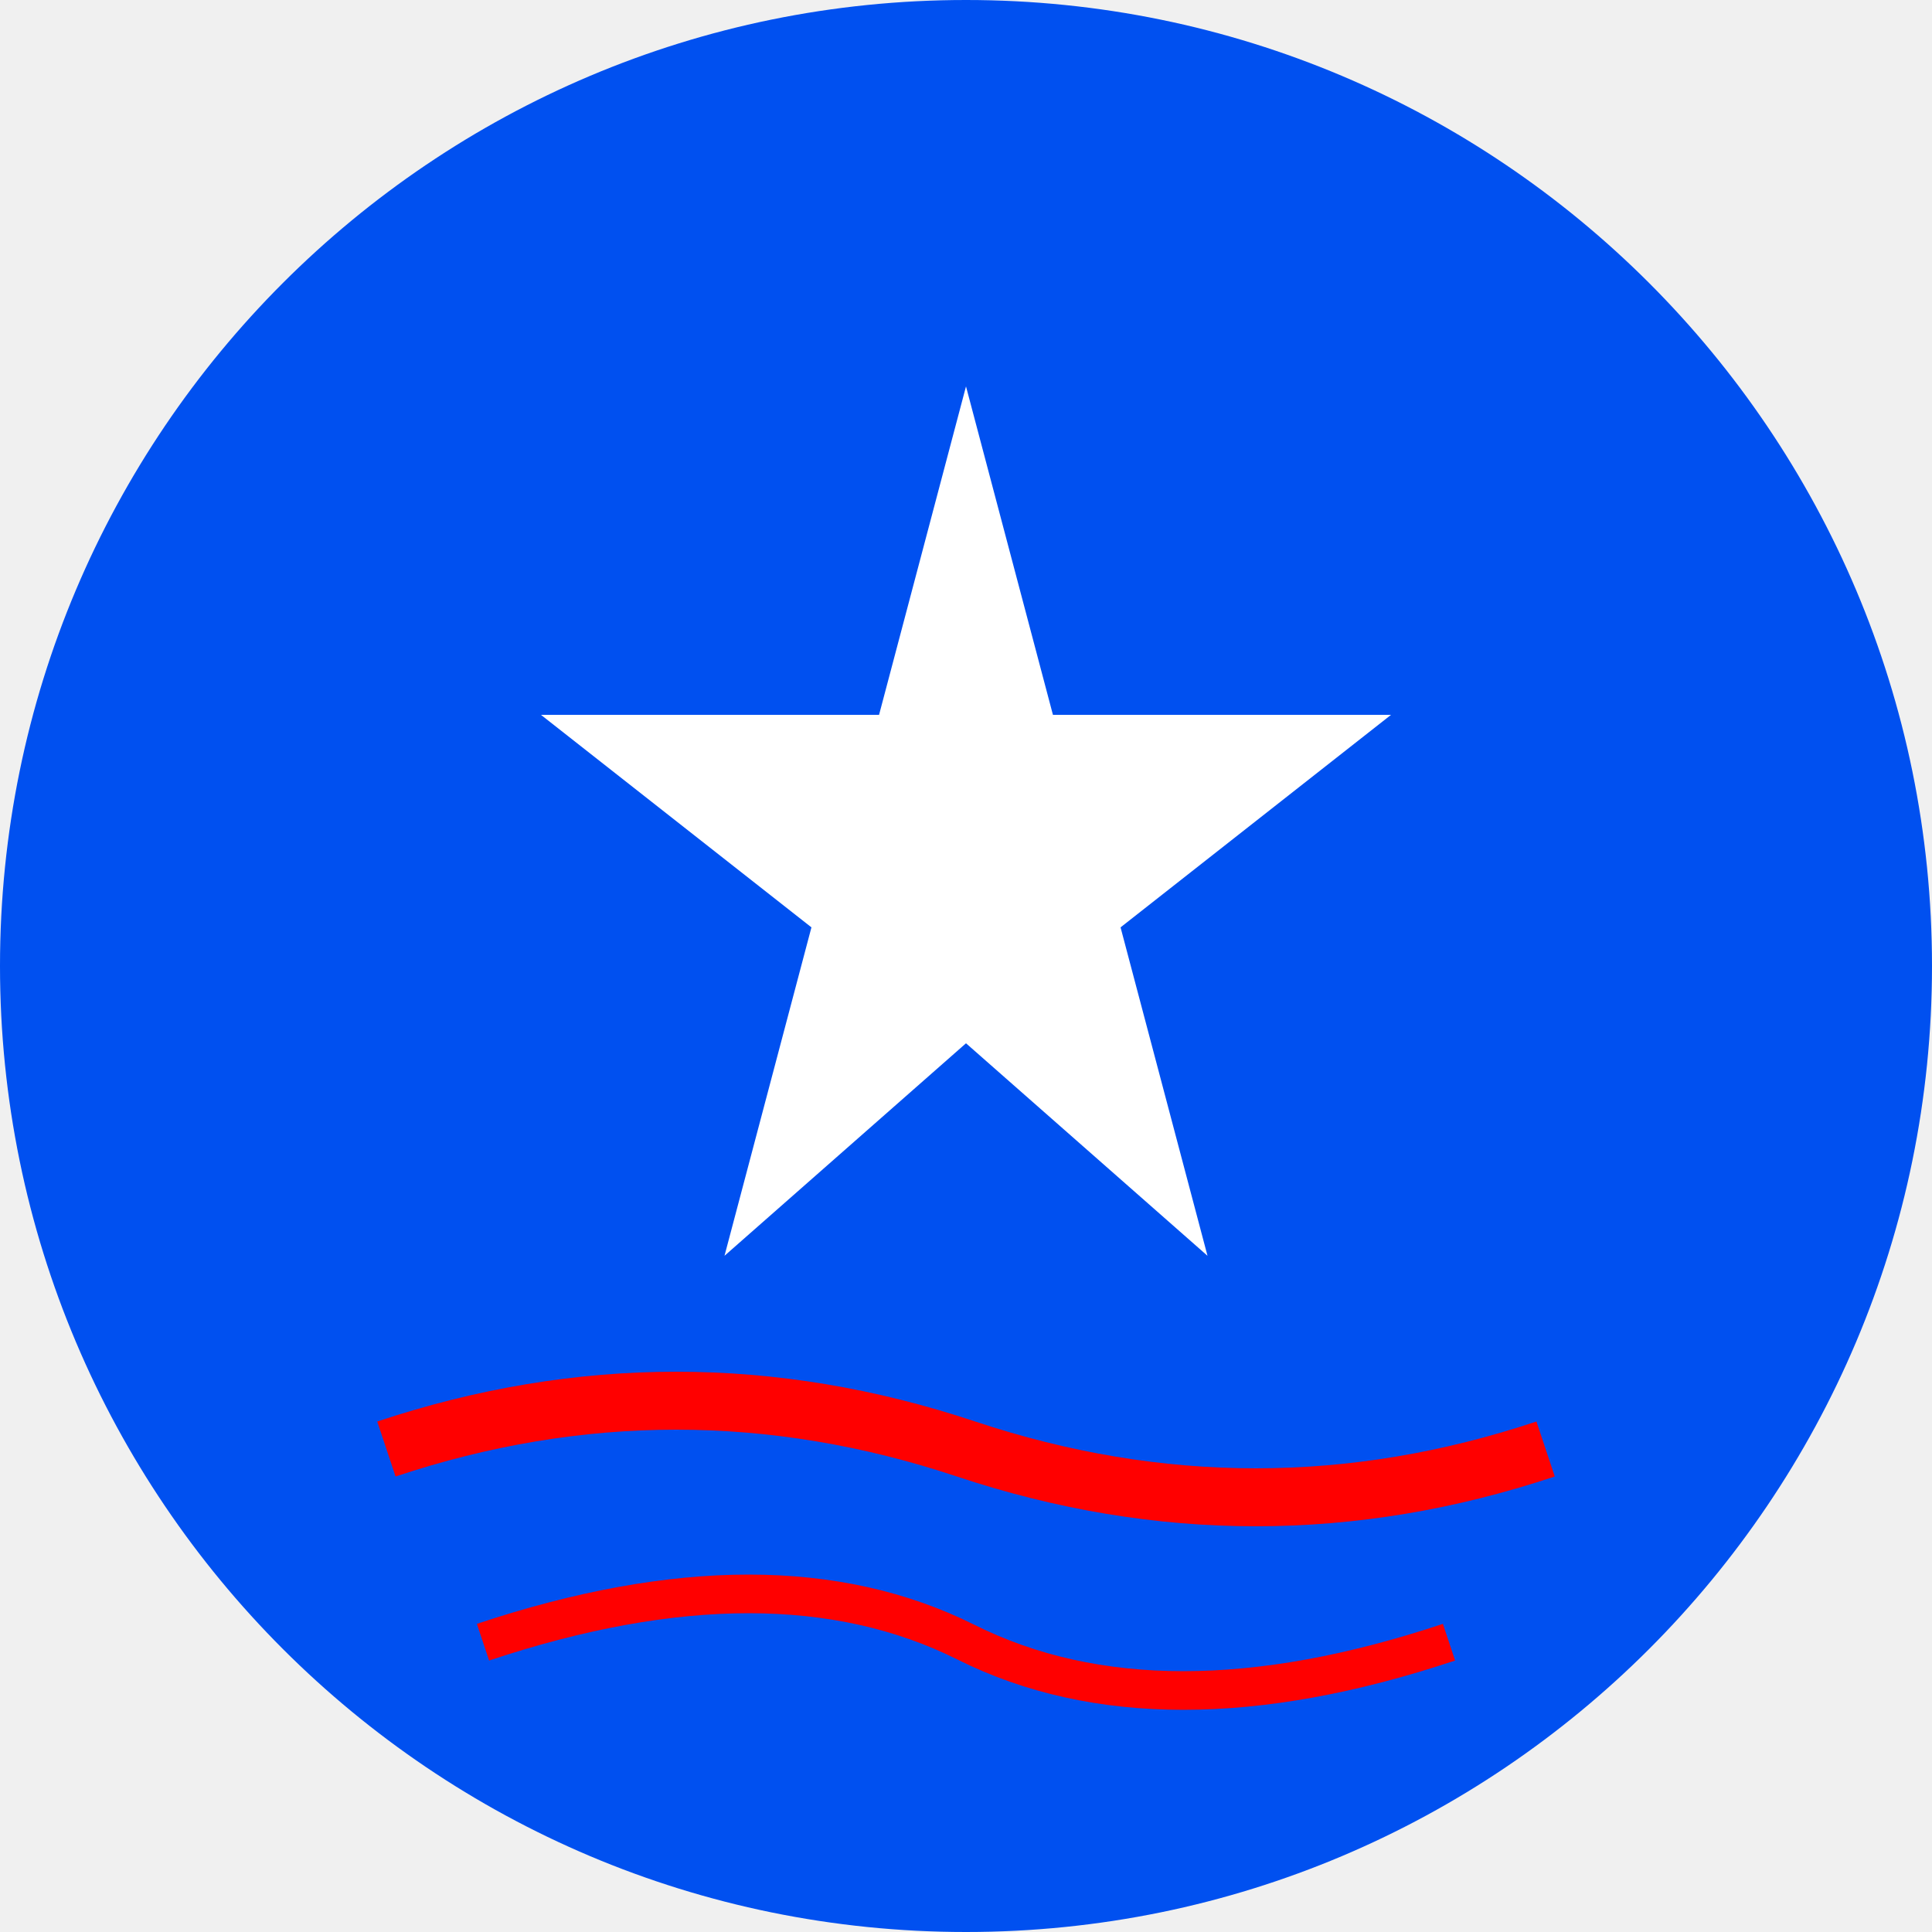
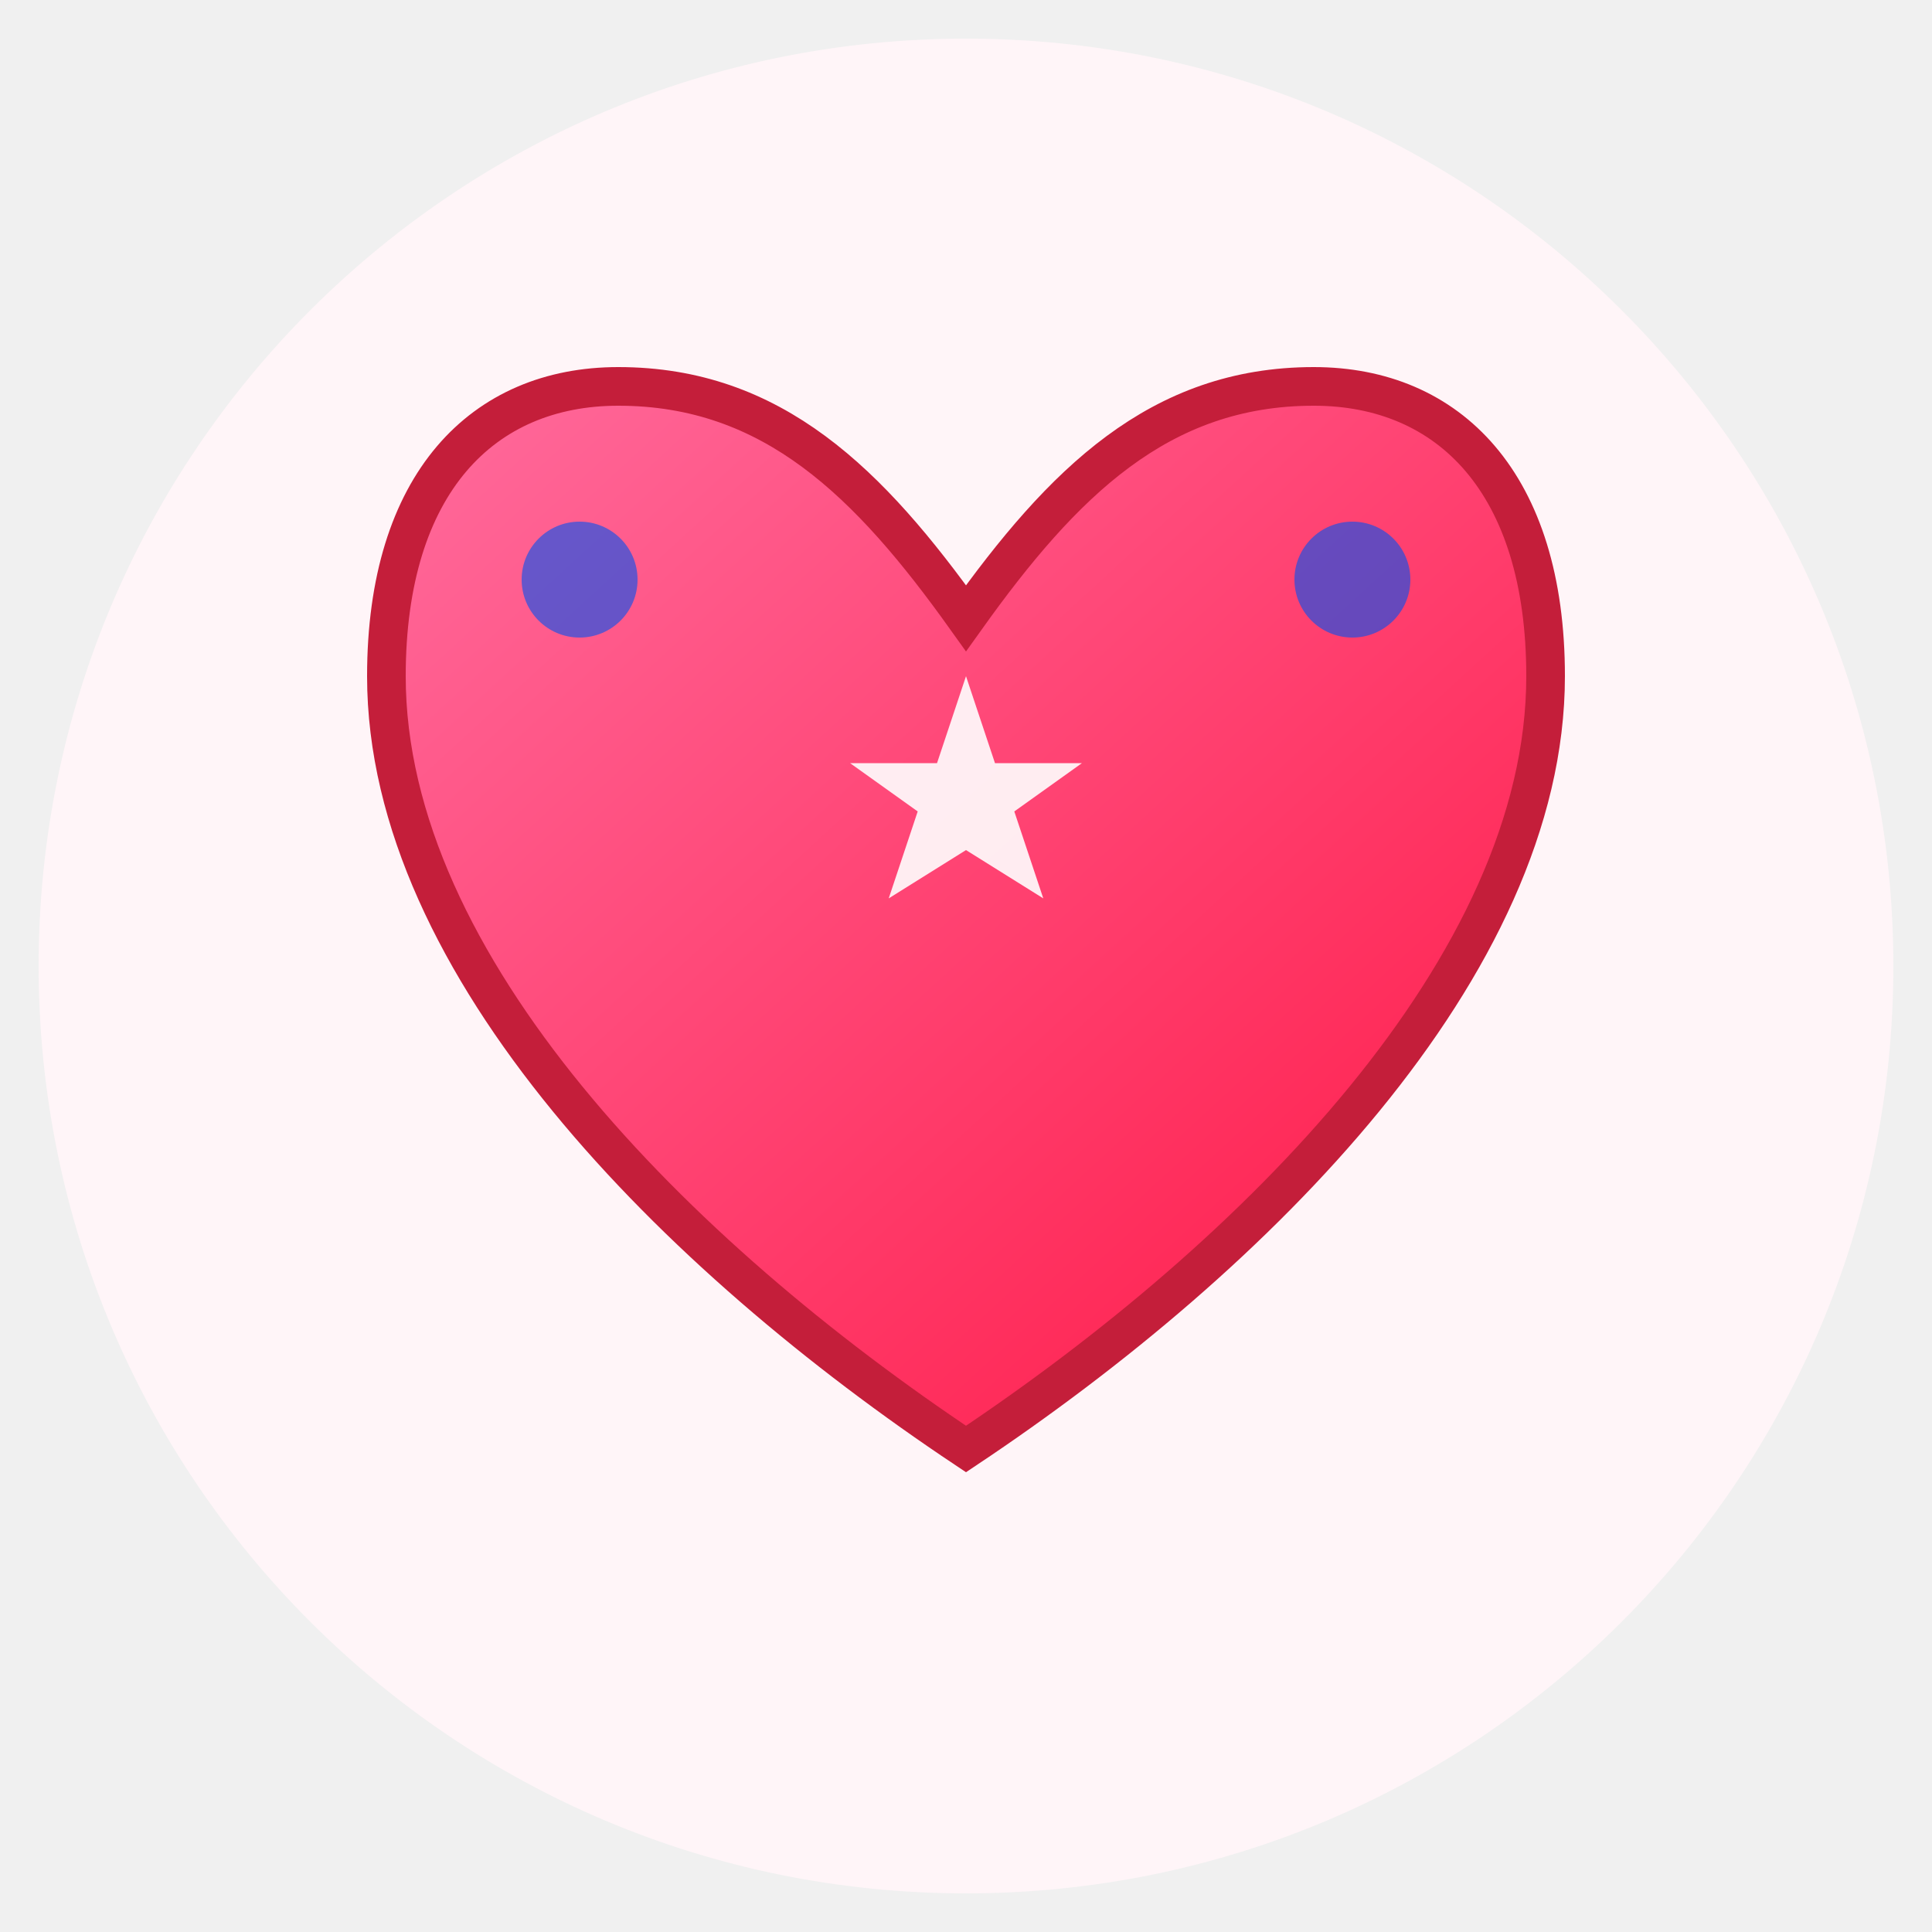
<svg xmlns="http://www.w3.org/2000/svg" viewBox="0 0 100 100">
-   <circle cx="50" cy="50" r="50" fill="#0050F0" />
-   <path d="M50 20 L54.5 37 L72 37 L58 48 L62.5 65 L50 54 L37.5 65 L42 48 L28 37 L45.5 37 Z" fill="white" />
-   <path d="M20 75 Q35 70 50 75 T80 75" stroke="#FF0000" stroke-width="3" fill="none" />
-   <path d="M25 85 Q40 80 50 85 T75 85" stroke="#FF0000" stroke-width="2" fill="none" />
+   <defs>
+     <linearGradient id="heartGradient" x1="0%" y1="0%" x2="100%" y2="100%">
+       <stop offset="0%" style="stop-color:#FF6B9D;stop-opacity:1" />
+       <stop offset="100%" style="stop-color:#FF1744;stop-opacity:1" />
+     </linearGradient>
+   </defs>
+   <circle cx="50" cy="50" r="48" fill="#FFF5F8" />
+   <path d="M50 75 C35 65, 20 50, 20 35 C20 25, 25 20, 32 20 C40 20, 45 25, 50 32 C55 25, 60 20, 68 20 C75 20, 80 25, 80 35 C80 50, 65 65, 50 75 Z" fill="url(#heartGradient)" stroke="#C41E3A" stroke-width="2" />
+   <path d="M50 35 L51.5 39.5 L56 39.5 L52.5 42 L54 46.5 L50 44 L46 46.5 L47.5 42 L44 39.5 L48.5 39.5 Z" fill="white" opacity="0.9" />
+   <circle cx="30" cy="30" r="3" fill="#0050F0" opacity="0.6" />
+   <circle cx="70" cy="30" r="3" fill="#0050F0" opacity="0.6" />
</svg>
